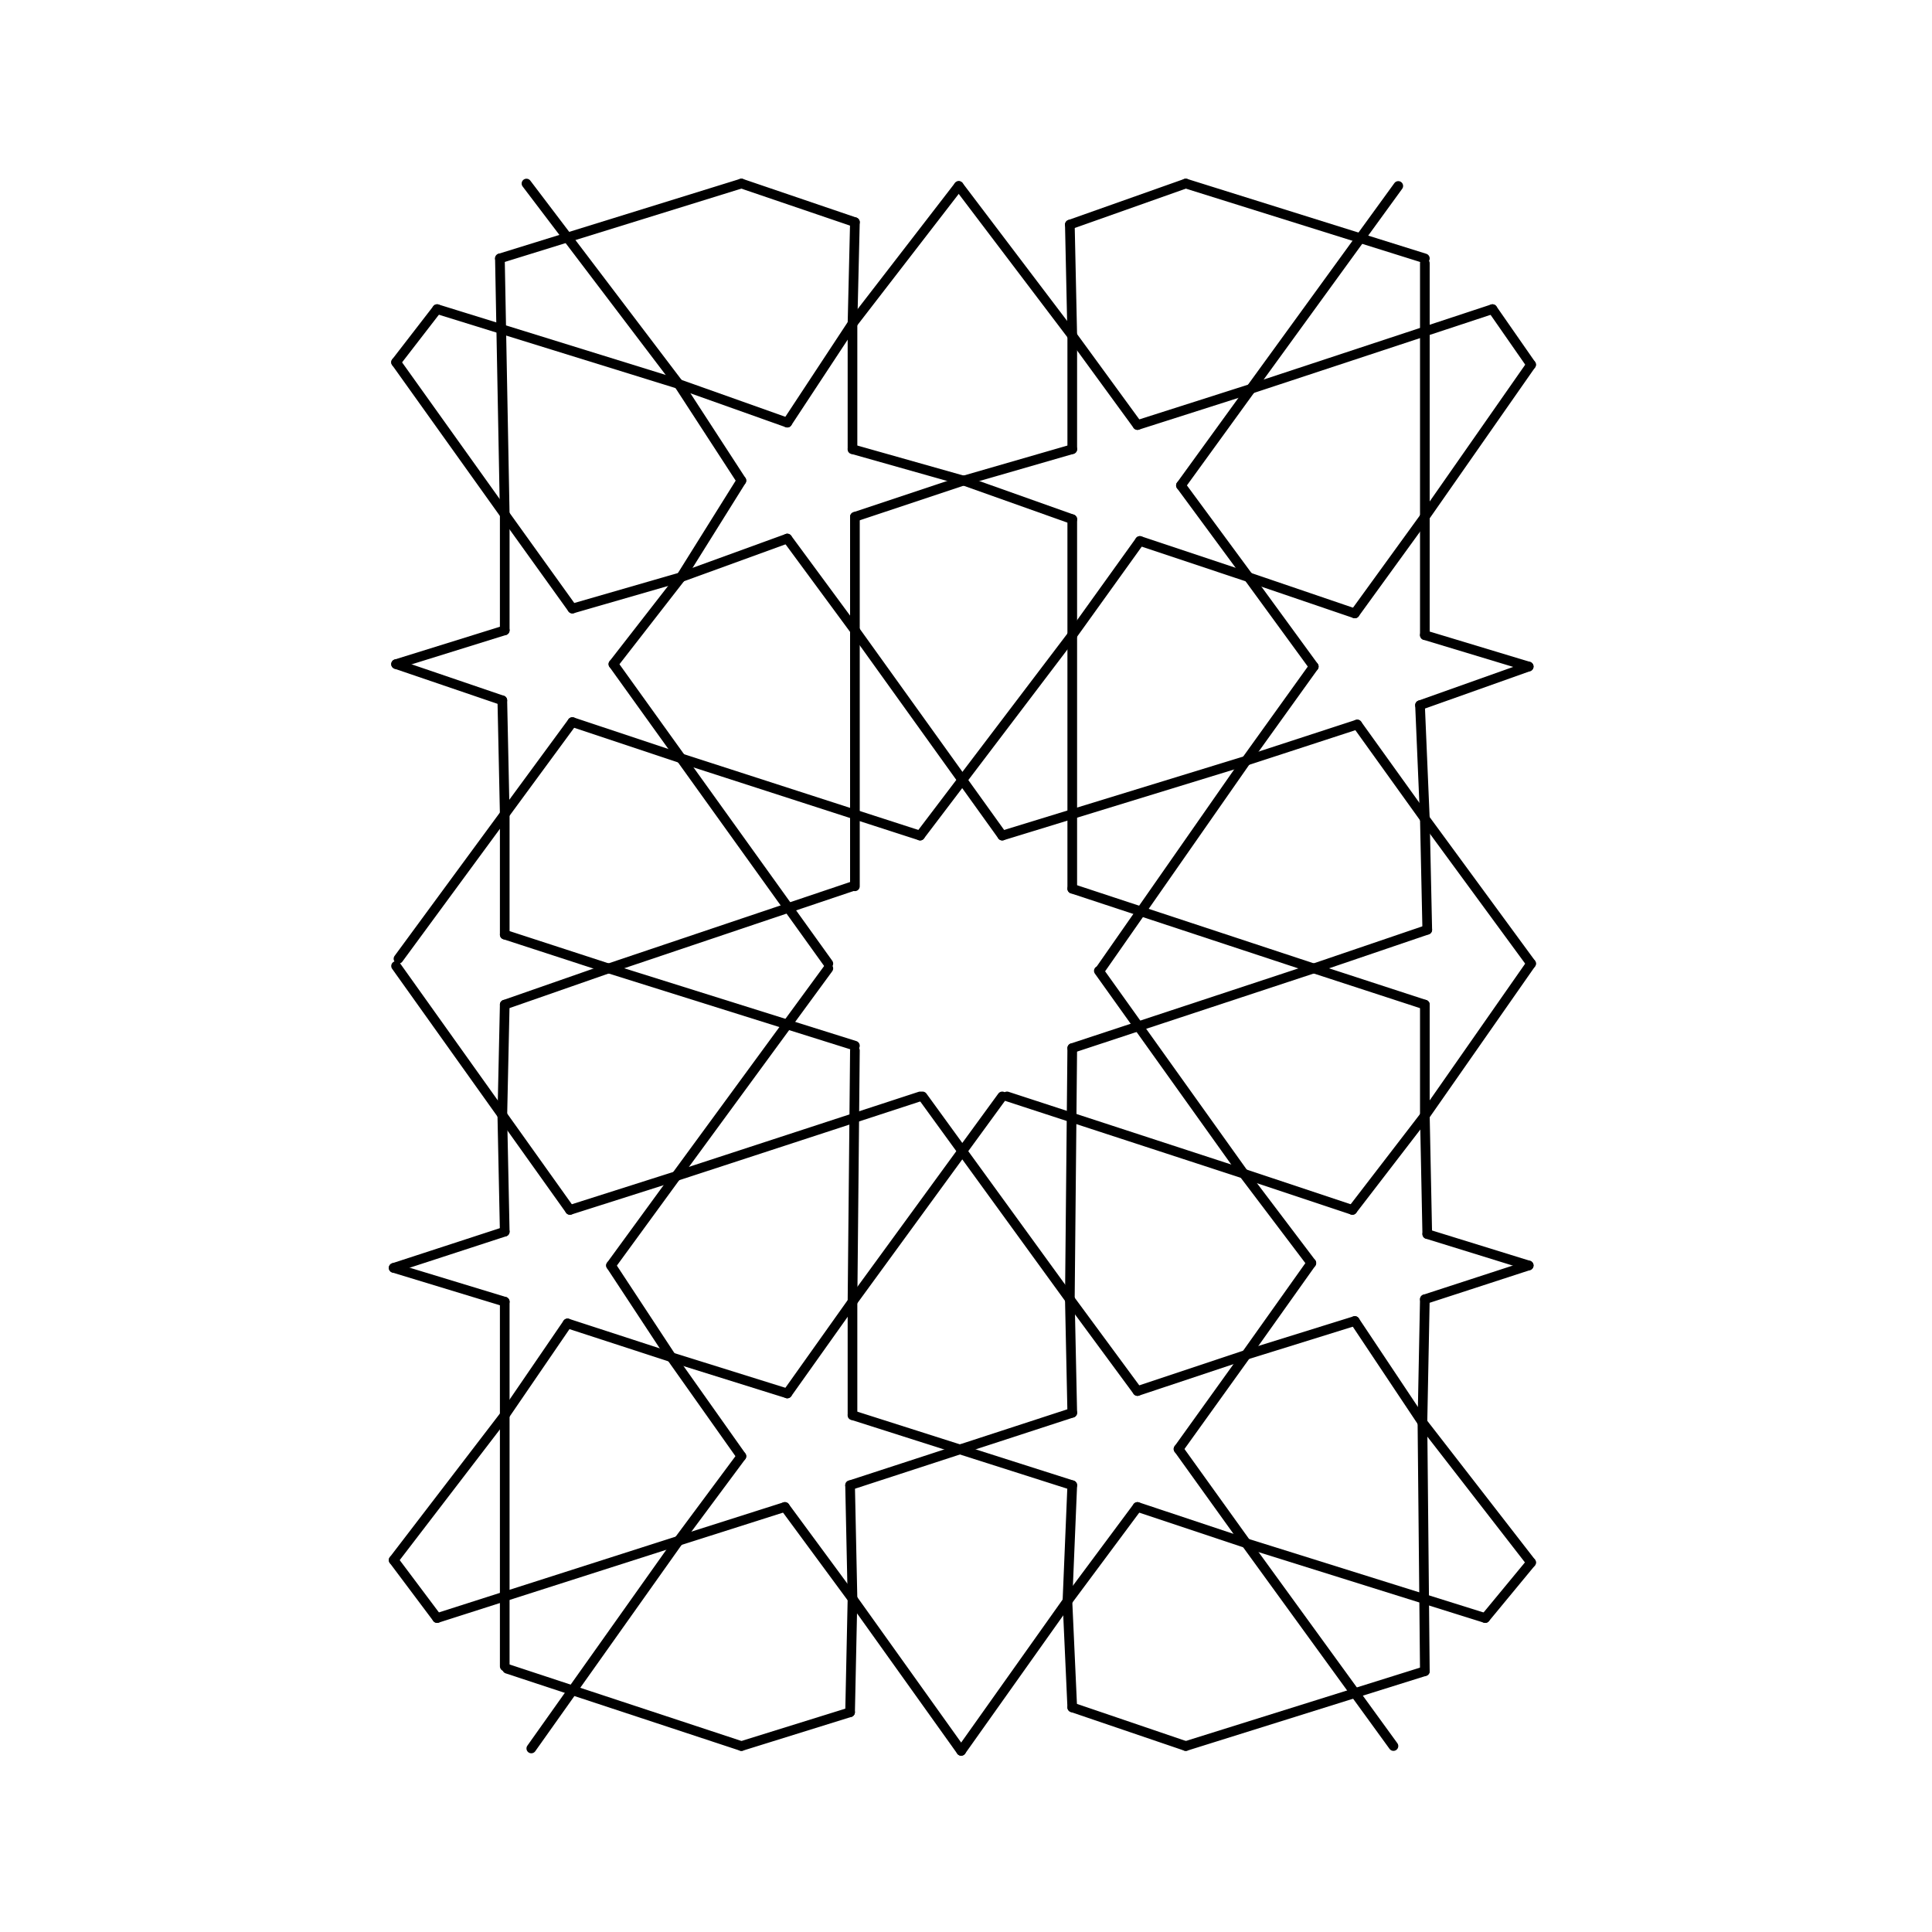
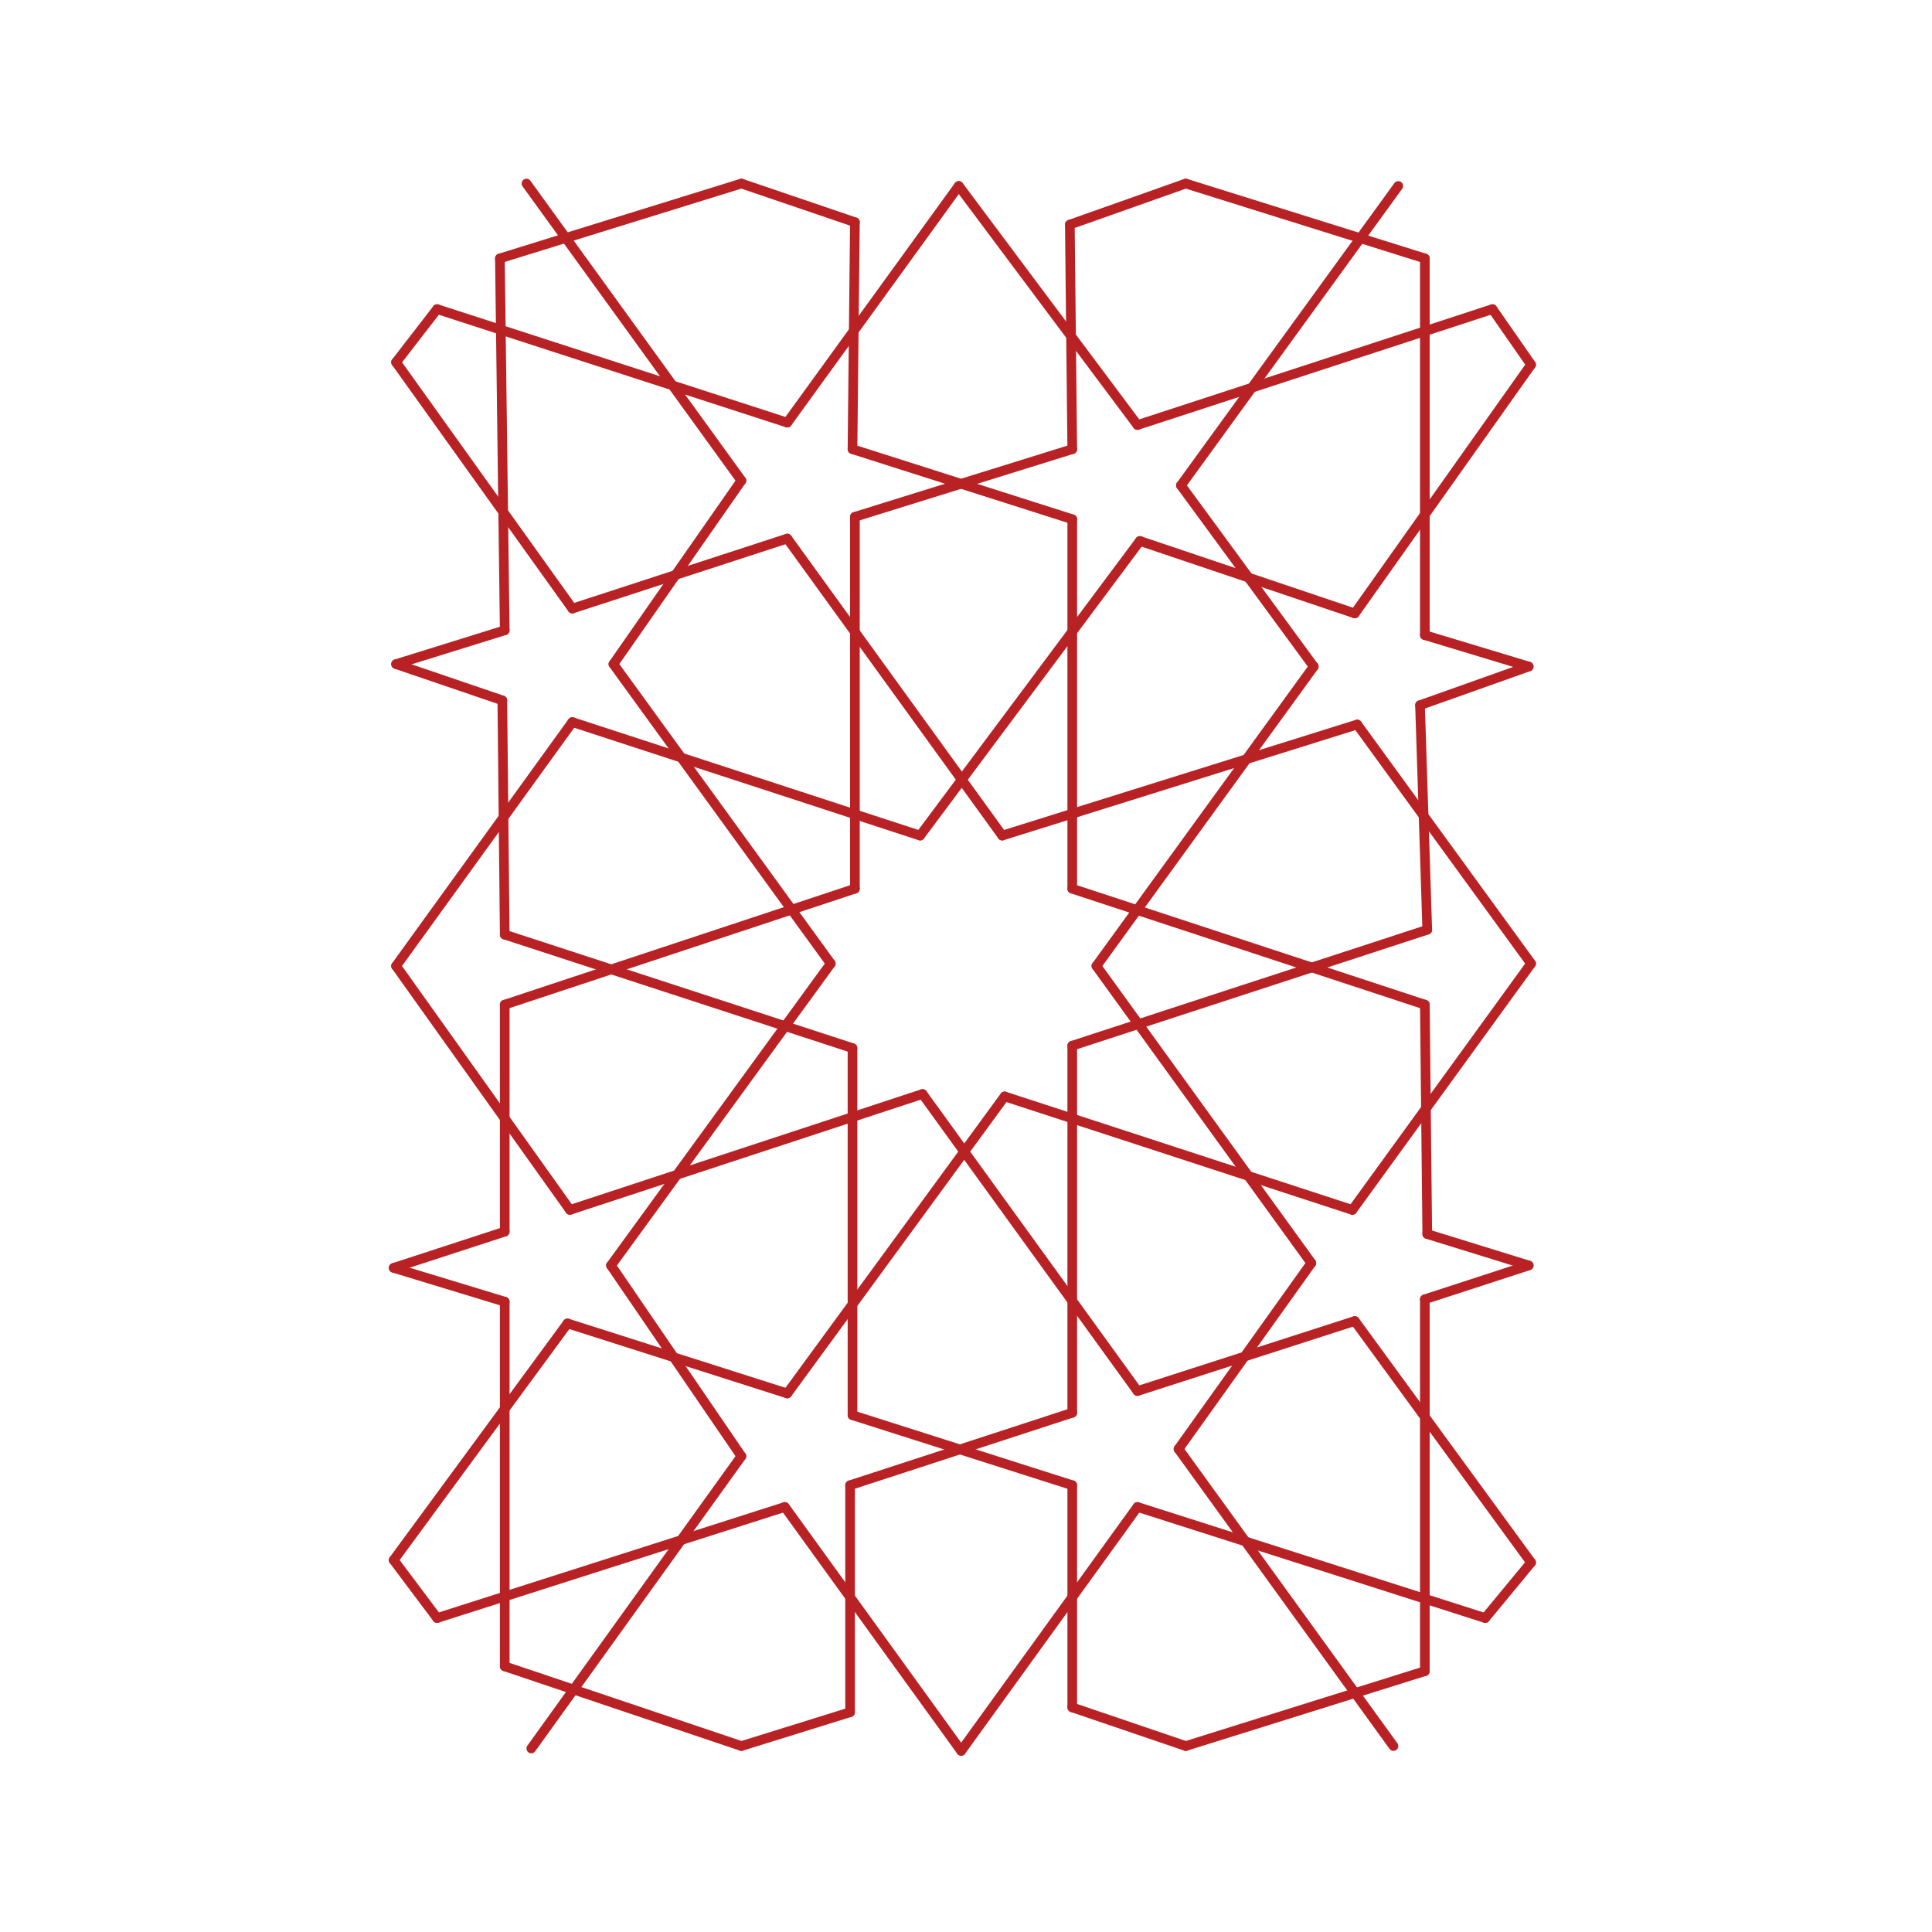
<svg xmlns="http://www.w3.org/2000/svg" version="1.1" id="pen" x="0px" y="0px" width="800px" height="800px" viewBox="0 0 800 800" style="enable-background:new 0 0 800 800;" xml:space="preserve">
-   <line style="fill:none;stroke:#000000;stroke-width:4;stroke-linecap:round;stroke-linejoin:bevel;stroke-miterlimit:10;" x1="354" y1="214" x2="399" y2="199" />
-   <line style="fill:none;stroke:#000000;stroke-width:4;stroke-linecap:round;stroke-linejoin:bevel;stroke-miterlimit:10;" x1="444" y1="215" x2="399" y2="199" />
-   <line style="fill:none;stroke:#000000;stroke-width:4;stroke-linecap:round;stroke-linejoin:bevel;stroke-miterlimit:10;" x1="444" y1="263" x2="444" y2="215" />
-   <line style="fill:none;stroke:#000000;stroke-width:4;stroke-linecap:round;stroke-linejoin:bevel;stroke-miterlimit:10;" x1="381" y1="346" x2="444" y2="263" />
-   <line style="fill:none;stroke:#000000;stroke-width:4;stroke-linecap:round;stroke-linejoin:bevel;stroke-miterlimit:10;" x1="354" y1="261" x2="415" y2="346" />
-   <line style="fill:none;stroke:#000000;stroke-width:4;stroke-linecap:round;stroke-linejoin:bevel;stroke-miterlimit:10;" x1="354" y1="214" x2="354" y2="261" />
-   <line style="fill:none;stroke:#000000;stroke-width:4;stroke-linecap:round;stroke-linejoin:bevel;stroke-miterlimit:10;" x1="472" y1="224" x2="444" y2="263" />
-   <line style="fill:none;stroke:#000000;stroke-width:4;stroke-linecap:round;stroke-linejoin:bevel;stroke-miterlimit:10;" x1="517" y1="239" x2="472" y2="224" />
-   <line style="fill:none;stroke:#000000;stroke-width:4;stroke-linecap:round;stroke-linejoin:bevel;stroke-miterlimit:10;" x1="544" y1="276" x2="517" y2="239" />
-   <line style="fill:none;stroke:#000000;stroke-width:4;stroke-linecap:round;stroke-linejoin:bevel;stroke-miterlimit:10;" x1="516" y1="315" x2="544" y2="276" />
-   <line style="fill:none;stroke:#000000;stroke-width:4;stroke-linecap:round;stroke-linejoin:bevel;stroke-miterlimit:10;" x1="415" y1="346" x2="516" y2="315" />
-   <line style="fill:none;stroke:#000000;stroke-width:4;stroke-linecap:round;stroke-linejoin:bevel;stroke-miterlimit:10;" x1="444" y1="263" x2="444" y2="368" />
-   <line style="fill:none;stroke:#000000;stroke-width:4;stroke-linecap:round;stroke-linejoin:bevel;stroke-miterlimit:10;" x1="562" y1="300" x2="516" y2="315" />
-   <line style="fill:none;stroke:#000000;stroke-width:4;stroke-linecap:round;stroke-linejoin:bevel;stroke-miterlimit:10;" x1="590" y1="339" x2="562" y2="300" />
-   <line style="fill:none;stroke:#000000;stroke-width:4;stroke-linecap:round;stroke-linejoin:bevel;stroke-miterlimit:10;" x1="591" y1="385" x2="590" y2="339" />
-   <line style="fill:none;stroke:#000000;stroke-width:4;stroke-linecap:round;stroke-linejoin:bevel;stroke-miterlimit:10;" x1="544" y1="401" x2="591" y2="385" />
-   <line style="fill:none;stroke:#000000;stroke-width:4;stroke-linecap:round;stroke-linejoin:bevel;stroke-miterlimit:10;" x1="444" y1="368" x2="544" y2="401" />
-   <line style="fill:none;stroke:#000000;stroke-width:4;stroke-linecap:round;stroke-linejoin:bevel;stroke-miterlimit:10;" x1="516" y1="315" x2="456" y2="401" />
-   <line style="fill:none;stroke:#000000;stroke-width:4;stroke-linecap:round;stroke-linejoin:bevel;stroke-miterlimit:10;" x1="444" y1="434" x2="544" y2="401" />
-   <line style="fill:none;stroke:#000000;stroke-width:4;stroke-linecap:round;stroke-linejoin:bevel;stroke-miterlimit:10;" x1="590" y1="416" x2="544" y2="401" />
-   <line style="fill:none;stroke:#000000;stroke-width:4;stroke-linecap:round;stroke-linejoin:bevel;stroke-miterlimit:10;" x1="590" y1="462" x2="590" y2="416" />
-   <line style="fill:none;stroke:#000000;stroke-width:4;stroke-linecap:round;stroke-linejoin:bevel;stroke-miterlimit:10;" x1="560" y1="501" x2="590" y2="462" />
-   <line style="fill:none;stroke:#000000;stroke-width:4;stroke-linecap:round;stroke-linejoin:bevel;stroke-miterlimit:10;" x1="515" y1="486" x2="560" y2="501" />
-   <line style="fill:none;stroke:#000000;stroke-width:4;stroke-linecap:round;stroke-linejoin:bevel;stroke-miterlimit:10;" x1="455" y1="402" x2="515" y2="486" />
-   <line style="fill:none;stroke:#000000;stroke-width:4;stroke-linecap:round;stroke-linejoin:bevel;stroke-miterlimit:10;" x1="417" y1="454" x2="515" y2="486" />
-   <line style="fill:none;stroke:#000000;stroke-width:4;stroke-linecap:round;stroke-linejoin:bevel;stroke-miterlimit:10;" x1="443" y1="538" x2="444" y2="434" />
-   <line style="fill:none;stroke:#000000;stroke-width:4;stroke-linecap:round;stroke-linejoin:bevel;stroke-miterlimit:10;" x1="471" y1="576" x2="443" y2="538" />
-   <line style="fill:none;stroke:#000000;stroke-width:4;stroke-linecap:round;stroke-linejoin:bevel;stroke-miterlimit:10;" x1="516" y1="561" x2="471" y2="576" />
-   <line style="fill:none;stroke:#000000;stroke-width:4;stroke-linecap:round;stroke-linejoin:bevel;stroke-miterlimit:10;" x1="543" y1="523" x2="516" y2="561" />
-   <line style="fill:none;stroke:#000000;stroke-width:4;stroke-linecap:round;stroke-linejoin:bevel;stroke-miterlimit:10;" x1="515" y1="486" x2="543" y2="523" />
-   <line style="fill:none;stroke:#000000;stroke-width:4;stroke-linecap:round;stroke-linejoin:bevel;stroke-miterlimit:10;" x1="443" y1="538" x2="444" y2="585" />
-   <line style="fill:none;stroke:#000000;stroke-width:4;stroke-linecap:round;stroke-linejoin:bevel;stroke-miterlimit:10;" x1="398" y1="600" x2="444" y2="585" />
-   <line style="fill:none;stroke:#000000;stroke-width:4;stroke-linecap:round;stroke-linejoin:bevel;stroke-miterlimit:10;" x1="353" y1="586" x2="444" y2="615" />
-   <line style="fill:none;stroke:#000000;stroke-width:4;stroke-linecap:round;stroke-linejoin:bevel;stroke-miterlimit:10;" x1="353" y1="539" x2="353" y2="586" />
-   <line style="fill:none;stroke:#000000;stroke-width:4;stroke-linecap:round;stroke-linejoin:bevel;stroke-miterlimit:10;" x1="415" y1="454" x2="353" y2="539" />
-   <line style="fill:none;stroke:#000000;stroke-width:4;stroke-linecap:round;stroke-linejoin:bevel;stroke-miterlimit:10;" x1="443" y1="538" x2="382" y2="454" />
-   <line style="fill:none;stroke:#000000;stroke-width:4;stroke-linecap:round;stroke-linejoin:bevel;stroke-miterlimit:10;" x1="354" y1="435" x2="353" y2="539" />
-   <line style="fill:none;stroke:#000000;stroke-width:4;stroke-linecap:round;stroke-linejoin:bevel;stroke-miterlimit:10;" x1="326" y1="577" x2="353" y2="539" />
-   <line style="fill:none;stroke:#000000;stroke-width:4;stroke-linecap:round;stroke-linejoin:bevel;stroke-miterlimit:10;" x1="278" y1="562" x2="326" y2="577" />
-   <line style="fill:none;stroke:#000000;stroke-width:4;stroke-linecap:round;stroke-linejoin:bevel;stroke-miterlimit:10;" x1="253" y1="524" x2="278" y2="562" />
-   <line style="fill:none;stroke:#000000;stroke-width:4;stroke-linecap:round;stroke-linejoin:bevel;stroke-miterlimit:10;" x1="280" y1="487" x2="253" y2="524" />
-   <line style="fill:none;stroke:#000000;stroke-width:4;stroke-linecap:round;stroke-linejoin:bevel;stroke-miterlimit:10;" x1="381" y1="454" x2="280" y2="487" />
-   <line style="fill:none;stroke:#000000;stroke-width:4;stroke-linecap:round;stroke-linejoin:bevel;stroke-miterlimit:10;" x1="252" y1="401" x2="354" y2="433" />
-   <line style="fill:none;stroke:#000000;stroke-width:4;stroke-linecap:round;stroke-linejoin:bevel;stroke-miterlimit:10;" x1="280" y1="487" x2="343" y2="401" />
-   <line style="fill:none;stroke:#000000;stroke-width:4;stroke-linecap:round;stroke-linejoin:bevel;stroke-miterlimit:10;" x1="236" y1="501" x2="280" y2="487" />
-   <line style="fill:none;stroke:#000000;stroke-width:4;stroke-linecap:round;stroke-linejoin:bevel;stroke-miterlimit:10;" x1="164" y1="400" x2="236" y2="501" />
-   <line style="fill:none;stroke:#000000;stroke-width:4;stroke-linecap:round;stroke-linejoin:bevel;stroke-miterlimit:10;" x1="209" y1="416" x2="208" y2="462" />
-   <line style="fill:none;stroke:#000000;stroke-width:4;stroke-linecap:round;stroke-linejoin:bevel;stroke-miterlimit:10;" x1="252" y1="401" x2="209" y2="416" />
-   <line style="fill:none;stroke:#000000;stroke-width:4;stroke-linecap:round;stroke-linejoin:bevel;stroke-miterlimit:10;" x1="209" y1="387" x2="252" y2="401" />
-   <line style="fill:none;stroke:#000000;stroke-width:4;stroke-linecap:round;stroke-linejoin:bevel;stroke-miterlimit:10;" x1="209" y1="337" x2="209" y2="387" />
-   <line style="fill:none;stroke:#000000;stroke-width:4;stroke-linecap:round;stroke-linejoin:bevel;stroke-miterlimit:10;" x1="237" y1="299" x2="165" y2="397" />
-   <line style="fill:none;stroke:#000000;stroke-width:4;stroke-linecap:round;stroke-linejoin:bevel;stroke-miterlimit:10;" x1="282" y1="314" x2="237" y2="299" />
-   <line style="fill:none;stroke:#000000;stroke-width:4;stroke-linecap:round;stroke-linejoin:bevel;stroke-miterlimit:10;" x1="343" y1="399" x2="282" y2="314" />
-   <line style="fill:none;stroke:#000000;stroke-width:4;stroke-linecap:round;stroke-linejoin:bevel;stroke-miterlimit:10;" x1="252" y1="401" x2="353" y2="367" />
-   <line style="fill:none;stroke:#000000;stroke-width:4;stroke-linecap:round;stroke-linejoin:bevel;stroke-miterlimit:10;" x1="381" y1="346" x2="282" y2="314" />
-   <line style="fill:none;stroke:#000000;stroke-width:4;stroke-linecap:round;stroke-linejoin:bevel;stroke-miterlimit:10;" x1="254" y1="275" x2="282" y2="314" />
-   <line style="fill:none;stroke:#000000;stroke-width:4;stroke-linecap:round;stroke-linejoin:bevel;stroke-miterlimit:10;" x1="282" y1="239" x2="254" y2="275" />
-   <line style="fill:none;stroke:#000000;stroke-width:4;stroke-linecap:round;stroke-linejoin:bevel;stroke-miterlimit:10;" x1="326" y1="223" x2="282" y2="239" />
-   <line style="fill:none;stroke:#000000;stroke-width:4;stroke-linecap:round;stroke-linejoin:bevel;stroke-miterlimit:10;" x1="354" y1="261" x2="326" y2="223" />
-   <line style="fill:none;stroke:#000000;stroke-width:4;stroke-linecap:round;stroke-linejoin:bevel;stroke-miterlimit:10;" x1="354" y1="367" x2="354" y2="261" />
-   <line style="fill:none;stroke:#000000;stroke-width:4;stroke-linecap:round;stroke-linejoin:bevel;stroke-miterlimit:10;" x1="353" y1="186" x2="353" y2="134" />
-   <line style="fill:none;stroke:#000000;stroke-width:4;stroke-linecap:round;stroke-linejoin:bevel;stroke-miterlimit:10;" x1="397" y1="77" x2="353" y2="134" />
-   <line style="fill:none;stroke:#000000;stroke-width:4;stroke-linecap:round;stroke-linejoin:bevel;stroke-miterlimit:10;" x1="444" y1="139" x2="397" y2="77" />
-   <line style="fill:none;stroke:#000000;stroke-width:4;stroke-linecap:round;stroke-linejoin:bevel;stroke-miterlimit:10;" x1="444" y1="186" x2="444" y2="139" />
-   <line style="fill:none;stroke:#000000;stroke-width:4;stroke-linecap:round;stroke-linejoin:bevel;stroke-miterlimit:10;" x1="399" y1="199" x2="444" y2="186" />
-   <line style="fill:none;stroke:#000000;stroke-width:4;stroke-linecap:round;stroke-linejoin:bevel;stroke-miterlimit:10;" x1="353" y1="186" x2="399" y2="199" />
-   <line style="fill:none;stroke:#000000;stroke-width:4;stroke-linecap:round;stroke-linejoin:bevel;stroke-miterlimit:10;" x1="444" y1="139" x2="443" y2="93" />
-   <line style="fill:none;stroke:#000000;stroke-width:4;stroke-linecap:round;stroke-linejoin:bevel;stroke-miterlimit:10;" x1="491" y1="76" x2="443" y2="93" />
-   <line style="fill:none;stroke:#000000;stroke-width:4;stroke-linecap:round;stroke-linejoin:bevel;stroke-miterlimit:10;" x1="590" y1="107" x2="491" y2="76" />
-   <line style="fill:none;stroke:#000000;stroke-width:4;stroke-linecap:round;stroke-linejoin:bevel;stroke-miterlimit:10;" x1="518" y1="161" x2="579" y2="77" />
-   <line style="fill:none;stroke:#000000;stroke-width:4;stroke-linecap:round;stroke-linejoin:bevel;stroke-miterlimit:10;" x1="471" y1="176" x2="518" y2="161" />
-   <line style="fill:none;stroke:#000000;stroke-width:4;stroke-linecap:round;stroke-linejoin:bevel;stroke-miterlimit:10;" x1="444" y1="139" x2="471" y2="176" />
-   <line style="fill:none;stroke:#000000;stroke-width:4;stroke-linecap:round;stroke-linejoin:bevel;stroke-miterlimit:10;" x1="489" y1="201" x2="518" y2="161" />
-   <line style="fill:none;stroke:#000000;stroke-width:4;stroke-linecap:round;stroke-linejoin:bevel;stroke-miterlimit:10;" x1="618" y1="128" x2="518" y2="161" />
-   <line style="fill:none;stroke:#000000;stroke-width:4;stroke-linecap:round;stroke-linejoin:bevel;stroke-miterlimit:10;" x1="590" y1="214" x2="590" y2="109" />
-   <line style="fill:none;stroke:#000000;stroke-width:4;stroke-linecap:round;stroke-linejoin:bevel;stroke-miterlimit:10;" x1="561" y1="254" x2="590" y2="214" />
-   <line style="fill:none;stroke:#000000;stroke-width:4;stroke-linecap:round;stroke-linejoin:bevel;stroke-miterlimit:10;" x1="517" y1="239" x2="561" y2="254" />
-   <line style="fill:none;stroke:#000000;stroke-width:4;stroke-linecap:round;stroke-linejoin:bevel;stroke-miterlimit:10;" x1="489" y1="201" x2="517" y2="239" />
-   <line style="fill:none;stroke:#000000;stroke-width:4;stroke-linecap:round;stroke-linejoin:bevel;stroke-miterlimit:10;" x1="590" y1="263" x2="590" y2="214" />
-   <line style="fill:none;stroke:#000000;stroke-width:4;stroke-linecap:round;stroke-linejoin:bevel;stroke-miterlimit:10;" x1="634" y1="151" x2="590" y2="214" />
-   <line style="fill:none;stroke:#000000;stroke-width:4;stroke-linecap:round;stroke-linejoin:bevel;stroke-miterlimit:10;" x1="633" y1="276" x2="590" y2="263" />
-   <line style="fill:none;stroke:#000000;stroke-width:4;stroke-linecap:round;stroke-linejoin:bevel;stroke-miterlimit:10;" x1="588" y1="292" x2="633" y2="276" />
-   <line style="fill:none;stroke:#000000;stroke-width:4;stroke-linecap:round;stroke-linejoin:bevel;stroke-miterlimit:10;" x1="590" y1="339" x2="588" y2="292" />
-   <line style="fill:none;stroke:#000000;stroke-width:4;stroke-linecap:round;stroke-linejoin:bevel;stroke-miterlimit:10;" x1="634" y1="399" x2="590" y2="339" />
-   <line style="fill:none;stroke:#000000;stroke-width:4;stroke-linecap:round;stroke-linejoin:bevel;stroke-miterlimit:10;" x1="590" y1="462" x2="634" y2="399" />
-   <line style="fill:none;stroke:#000000;stroke-width:4;stroke-linecap:round;stroke-linejoin:bevel;stroke-miterlimit:10;" x1="591" y1="511" x2="590" y2="462" />
-   <line style="fill:none;stroke:#000000;stroke-width:4;stroke-linecap:round;stroke-linejoin:bevel;stroke-miterlimit:10;" x1="633" y1="524" x2="591" y2="511" />
-   <line style="fill:none;stroke:#000000;stroke-width:4;stroke-linecap:round;stroke-linejoin:bevel;stroke-miterlimit:10;" x1="590" y1="538" x2="633" y2="524" />
-   <line style="fill:none;stroke:#000000;stroke-width:4;stroke-linecap:round;stroke-linejoin:bevel;stroke-miterlimit:10;" x1="589" y1="589" x2="590" y2="538" />
-   <line style="fill:none;stroke:#000000;stroke-width:4;stroke-linecap:round;stroke-linejoin:bevel;stroke-miterlimit:10;" x1="634" y1="647" x2="589" y2="589" />
-   <line style="fill:none;stroke:#000000;stroke-width:4;stroke-linecap:round;stroke-linejoin:bevel;stroke-miterlimit:10;" x1="516" y1="561" x2="561" y2="547" />
-   <line style="fill:none;stroke:#000000;stroke-width:4;stroke-linecap:round;stroke-linejoin:bevel;stroke-miterlimit:10;" x1="589" y1="589" x2="561" y2="547" />
-   <line style="fill:none;stroke:#000000;stroke-width:4;stroke-linecap:round;stroke-linejoin:bevel;stroke-miterlimit:10;" x1="590" y1="692" x2="589" y2="589" />
-   <line style="fill:none;stroke:#000000;stroke-width:4;stroke-linecap:round;stroke-linejoin:bevel;stroke-miterlimit:10;" x1="516" y1="639" x2="615" y2="670" />
-   <line style="fill:none;stroke:#000000;stroke-width:4;stroke-linecap:round;stroke-linejoin:bevel;stroke-miterlimit:10;" x1="488" y1="600" x2="516" y2="639" />
-   <line style="fill:none;stroke:#000000;stroke-width:4;stroke-linecap:round;stroke-linejoin:bevel;stroke-miterlimit:10;" x1="516" y1="561" x2="488" y2="600" />
-   <line style="fill:none;stroke:#000000;stroke-width:4;stroke-linecap:round;stroke-linejoin:bevel;stroke-miterlimit:10;" x1="471" y1="624" x2="516" y2="639" />
-   <line style="fill:none;stroke:#000000;stroke-width:4;stroke-linecap:round;stroke-linejoin:bevel;stroke-miterlimit:10;" x1="442" y1="663" x2="471" y2="624" />
-   <line style="fill:none;stroke:#000000;stroke-width:4;stroke-linecap:round;stroke-linejoin:bevel;stroke-miterlimit:10;" x1="444" y1="707" x2="442" y2="663" />
-   <line style="fill:none;stroke:#000000;stroke-width:4;stroke-linecap:round;stroke-linejoin:bevel;stroke-miterlimit:10;" x1="491" y1="723" x2="444" y2="707" />
-   <line style="fill:none;stroke:#000000;stroke-width:4;stroke-linecap:round;stroke-linejoin:bevel;stroke-miterlimit:10;" x1="590" y1="692" x2="491" y2="723" />
-   <line style="fill:none;stroke:#000000;stroke-width:4;stroke-linecap:round;stroke-linejoin:bevel;stroke-miterlimit:10;" x1="516" y1="639" x2="577" y2="723" />
-   <line style="fill:none;stroke:#000000;stroke-width:4;stroke-linecap:round;stroke-linejoin:bevel;stroke-miterlimit:10;" x1="444" y1="615" x2="442" y2="663" />
-   <line style="fill:none;stroke:#000000;stroke-width:4;stroke-linecap:round;stroke-linejoin:bevel;stroke-miterlimit:10;" x1="398" y1="725" x2="442" y2="663" />
-   <line style="fill:none;stroke:#000000;stroke-width:4;stroke-linecap:round;stroke-linejoin:bevel;stroke-miterlimit:10;" x1="353" y1="662" x2="398" y2="725" />
-   <line style="fill:none;stroke:#000000;stroke-width:4;stroke-linecap:round;stroke-linejoin:bevel;stroke-miterlimit:10;" x1="352" y1="615" x2="353" y2="662" />
-   <line style="fill:none;stroke:#000000;stroke-width:4;stroke-linecap:round;stroke-linejoin:bevel;stroke-miterlimit:10;" x1="398" y1="600" x2="352" y2="615" />
-   <line style="fill:none;stroke:#000000;stroke-width:4;stroke-linecap:round;stroke-linejoin:bevel;stroke-miterlimit:10;" x1="281" y1="638" x2="325" y2="624" />
-   <line style="fill:none;stroke:#000000;stroke-width:4;stroke-linecap:round;stroke-linejoin:bevel;stroke-miterlimit:10;" x1="353" y1="662" x2="325" y2="624" />
-   <line style="fill:none;stroke:#000000;stroke-width:4;stroke-linecap:round;stroke-linejoin:bevel;stroke-miterlimit:10;" x1="352" y1="709" x2="353" y2="662" />
-   <line style="fill:none;stroke:#000000;stroke-width:4;stroke-linecap:round;stroke-linejoin:bevel;stroke-miterlimit:10;" x1="307" y1="723" x2="352" y2="709" />
-   <line style="fill:none;stroke:#000000;stroke-width:4;stroke-linecap:round;stroke-linejoin:bevel;stroke-miterlimit:10;" x1="210" y1="691" x2="307" y2="723" />
-   <line style="fill:none;stroke:#000000;stroke-width:4;stroke-linecap:round;stroke-linejoin:bevel;stroke-miterlimit:10;" x1="281" y1="638" x2="220" y2="724" />
-   <line style="fill:none;stroke:#000000;stroke-width:4;stroke-linecap:round;stroke-linejoin:bevel;stroke-miterlimit:10;" x1="307" y1="603" x2="281" y2="638" />
-   <line style="fill:none;stroke:#000000;stroke-width:4;stroke-linecap:round;stroke-linejoin:bevel;stroke-miterlimit:10;" x1="278" y1="562" x2="307" y2="603" />
-   <line style="fill:none;stroke:#000000;stroke-width:4;stroke-linecap:round;stroke-linejoin:bevel;stroke-miterlimit:10;" x1="235" y1="548" x2="278" y2="562" />
-   <line style="fill:none;stroke:#000000;stroke-width:4;stroke-linecap:round;stroke-linejoin:bevel;stroke-miterlimit:10;" x1="209" y1="586" x2="235" y2="548" />
-   <line style="fill:none;stroke:#000000;stroke-width:4;stroke-linecap:round;stroke-linejoin:bevel;stroke-miterlimit:10;" x1="209" y1="690" x2="209" y2="586" />
-   <line style="fill:none;stroke:#000000;stroke-width:4;stroke-linecap:round;stroke-linejoin:bevel;stroke-miterlimit:10;" x1="281" y1="638" x2="181" y2="670" />
-   <line style="fill:none;stroke:#000000;stroke-width:4;stroke-linecap:round;stroke-linejoin:bevel;stroke-miterlimit:10;" x1="163" y1="646" x2="209" y2="586" />
-   <line style="fill:none;stroke:#000000;stroke-width:4;stroke-linecap:round;stroke-linejoin:bevel;stroke-miterlimit:10;" x1="209" y1="539" x2="209" y2="586" />
-   <line style="fill:none;stroke:#000000;stroke-width:4;stroke-linecap:round;stroke-linejoin:bevel;stroke-miterlimit:10;" x1="163" y1="525" x2="209" y2="539" />
-   <line style="fill:none;stroke:#000000;stroke-width:4;stroke-linecap:round;stroke-linejoin:bevel;stroke-miterlimit:10;" x1="209" y1="510" x2="163" y2="525" />
-   <line style="fill:none;stroke:#000000;stroke-width:4;stroke-linecap:round;stroke-linejoin:bevel;stroke-miterlimit:10;" x1="208" y1="462" x2="209" y2="510" />
-   <line style="fill:none;stroke:#000000;stroke-width:4;stroke-linecap:round;stroke-linejoin:bevel;stroke-miterlimit:10;" x1="208" y1="290" x2="209" y2="337" />
-   <line style="fill:none;stroke:#000000;stroke-width:4;stroke-linecap:round;stroke-linejoin:bevel;stroke-miterlimit:10;" x1="164" y1="275" x2="208" y2="290" />
-   <line style="fill:none;stroke:#000000;stroke-width:4;stroke-linecap:round;stroke-linejoin:bevel;stroke-miterlimit:10;" x1="209" y1="261" x2="164" y2="275" />
-   <line style="fill:none;stroke:#000000;stroke-width:4;stroke-linecap:round;stroke-linejoin:bevel;stroke-miterlimit:10;" x1="209" y1="213" x2="209" y2="261" />
-   <line style="fill:none;stroke:#000000;stroke-width:4;stroke-linecap:round;stroke-linejoin:bevel;stroke-miterlimit:10;" x1="164" y1="150" x2="209" y2="213" />
-   <line style="fill:none;stroke:#000000;stroke-width:4;stroke-linecap:round;stroke-linejoin:bevel;stroke-miterlimit:10;" x1="207" y1="107" x2="209" y2="213" />
-   <line style="fill:none;stroke:#000000;stroke-width:4;stroke-linecap:round;stroke-linejoin:bevel;stroke-miterlimit:10;" x1="281" y1="159" x2="181" y2="128" />
-   <line style="fill:none;stroke:#000000;stroke-width:4;stroke-linecap:round;stroke-linejoin:bevel;stroke-miterlimit:10;" x1="307" y1="199" x2="281" y2="159" />
-   <line style="fill:none;stroke:#000000;stroke-width:4;stroke-linecap:round;stroke-linejoin:bevel;stroke-miterlimit:10;" x1="282" y1="239" x2="307" y2="199" />
-   <line style="fill:none;stroke:#000000;stroke-width:4;stroke-linecap:round;stroke-linejoin:bevel;stroke-miterlimit:10;" x1="237" y1="252" x2="282" y2="239" />
-   <line style="fill:none;stroke:#000000;stroke-width:4;stroke-linecap:round;stroke-linejoin:bevel;stroke-miterlimit:10;" x1="209" y1="213" x2="237" y2="252" />
-   <line style="fill:none;stroke:#000000;stroke-width:4;stroke-linecap:round;stroke-linejoin:bevel;stroke-miterlimit:10;" x1="326" y1="175" x2="281" y2="159" />
-   <line style="fill:none;stroke:#000000;stroke-width:4;stroke-linecap:round;stroke-linejoin:bevel;stroke-miterlimit:10;" x1="353" y1="134" x2="326" y2="175" />
-   <line style="fill:none;stroke:#000000;stroke-width:4;stroke-linecap:round;stroke-linejoin:bevel;stroke-miterlimit:10;" x1="218" y1="76" x2="281" y2="159" />
-   <line style="fill:none;stroke:#000000;stroke-width:4;stroke-linecap:round;stroke-linejoin:bevel;stroke-miterlimit:10;" x1="307" y1="76" x2="207" y2="107" />
-   <line style="fill:none;stroke:#000000;stroke-width:4;stroke-linecap:round;stroke-linejoin:bevel;stroke-miterlimit:10;" x1="354" y1="92" x2="307" y2="76" />
-   <line style="fill:none;stroke:#000000;stroke-width:4;stroke-linecap:round;stroke-linejoin:bevel;stroke-miterlimit:10;" x1="353" y1="134" x2="354" y2="92" />
-   <line style="fill:none;stroke:#000000;stroke-width:4;stroke-linecap:round;stroke-linejoin:bevel;stroke-miterlimit:10;" x1="164" y1="150" x2="181" y2="128" />
-   <line style="fill:none;stroke:#000000;stroke-width:4;stroke-linecap:round;stroke-linejoin:bevel;stroke-miterlimit:10;" x1="163" y1="646" x2="181" y2="670" />
-   <line style="fill:none;stroke:#000000;stroke-width:4;stroke-linecap:round;stroke-linejoin:bevel;stroke-miterlimit:10;" x1="634" y1="647" x2="615" y2="670" />
-   <line style="fill:none;stroke:#000000;stroke-width:4;stroke-linecap:round;stroke-linejoin:bevel;stroke-miterlimit:10;" x1="634" y1="151" x2="618" y2="128" />
+   <line style="fill:none;stroke:#B82225;stroke-width:4;stroke-linecap:round;stroke-linejoin:bevel;stroke-miterlimit:10;" x1="381" y1="346" x2="472" y2="224" />
+   <line style="fill:none;stroke:#B82225;stroke-width:4;stroke-linecap:round;stroke-linejoin:bevel;stroke-miterlimit:10;" x1="415" y1="346" x2="562" y2="300" />
+   <line style="fill:none;stroke:#B82225;stroke-width:4;stroke-linecap:round;stroke-linejoin:bevel;stroke-miterlimit:10;" x1="444" y1="368" x2="590" y2="416" />
+   <line style="fill:none;stroke:#B82225;stroke-width:4;stroke-linecap:round;stroke-linejoin:bevel;stroke-miterlimit:10;" x1="454" y1="400" x2="543" y2="523" />
+   <line style="fill:none;stroke:#B82225;stroke-width:4;stroke-linecap:round;stroke-linejoin:bevel;stroke-miterlimit:10;" x1="444" y1="433" x2="444" y2="585" />
+   <line style="fill:none;stroke:#B82225;stroke-width:4;stroke-linecap:round;stroke-linejoin:bevel;stroke-miterlimit:10;" x1="416" y1="454" x2="326" y2="577" />
+   <line style="fill:none;stroke:#B82225;stroke-width:4;stroke-linecap:round;stroke-linejoin:bevel;stroke-miterlimit:10;" x1="382" y1="453" x2="236" y2="501" />
+   <line style="fill:none;stroke:#B82225;stroke-width:4;stroke-linecap:round;stroke-linejoin:bevel;stroke-miterlimit:10;" x1="353" y1="434" x2="209" y2="387" />
+   <line style="fill:none;stroke:#B82225;stroke-width:4;stroke-linecap:round;stroke-linejoin:bevel;stroke-miterlimit:10;" x1="344" y1="399" x2="254" y2="275" />
+   <line style="fill:none;stroke:#B82225;stroke-width:4;stroke-linecap:round;stroke-linejoin:bevel;stroke-miterlimit:10;" x1="354" y1="368" x2="354" y2="214" />
+   <line style="fill:none;stroke:#B82225;stroke-width:4;stroke-linecap:round;stroke-linejoin:bevel;stroke-miterlimit:10;" x1="444" y1="368" x2="444" y2="215" />
+   <line style="fill:none;stroke:#B82225;stroke-width:4;stroke-linecap:round;stroke-linejoin:bevel;stroke-miterlimit:10;" x1="454" y1="400" x2="544" y2="276" />
+   <line style="fill:none;stroke:#B82225;stroke-width:4;stroke-linecap:round;stroke-linejoin:bevel;stroke-miterlimit:10;" x1="444" y1="433" x2="591" y2="385" />
+   <line style="fill:none;stroke:#B82225;stroke-width:4;stroke-linecap:round;stroke-linejoin:bevel;stroke-miterlimit:10;" x1="416" y1="454" x2="560" y2="501" />
+   <line style="fill:none;stroke:#B82225;stroke-width:4;stroke-linecap:round;stroke-linejoin:bevel;stroke-miterlimit:10;" x1="382" y1="453" x2="471" y2="576" />
+   <line style="fill:none;stroke:#B82225;stroke-width:4;stroke-linecap:round;stroke-linejoin:bevel;stroke-miterlimit:10;" x1="353" y1="434" x2="353" y2="586" />
+   <line style="fill:none;stroke:#B82225;stroke-width:4;stroke-linecap:round;stroke-linejoin:bevel;stroke-miterlimit:10;" x1="344" y1="399" x2="253" y2="524" />
+   <line style="fill:none;stroke:#B82225;stroke-width:4;stroke-linecap:round;stroke-linejoin:bevel;stroke-miterlimit:10;" x1="354" y1="368" x2="209" y2="416" />
+   <line style="fill:none;stroke:#B82225;stroke-width:4;stroke-linecap:round;stroke-linejoin:bevel;stroke-miterlimit:10;" x1="381" y1="346" x2="237" y2="299" />
+   <line style="fill:none;stroke:#B82225;stroke-width:4;stroke-linecap:round;stroke-linejoin:bevel;stroke-miterlimit:10;" x1="415" y1="346" x2="326" y2="223" />
+   <line style="fill:none;stroke:#B82225;stroke-width:4;stroke-linecap:round;stroke-linejoin:bevel;stroke-miterlimit:10;" x1="353" y1="186" x2="444" y2="215" />
+   <line style="fill:none;stroke:#B82225;stroke-width:4;stroke-linecap:round;stroke-linejoin:bevel;stroke-miterlimit:10;" x1="354" y1="214" x2="444" y2="186" />
+   <line style="fill:none;stroke:#B82225;stroke-width:4;stroke-linecap:round;stroke-linejoin:bevel;stroke-miterlimit:10;" x1="472" y1="224" x2="561" y2="254" />
+   <line style="fill:none;stroke:#B82225;stroke-width:4;stroke-linecap:round;stroke-linejoin:bevel;stroke-miterlimit:10;" x1="544" y1="276" x2="489" y2="201" />
+   <line style="fill:none;stroke:#B82225;stroke-width:4;stroke-linecap:round;stroke-linejoin:bevel;stroke-miterlimit:10;" x1="562" y1="300" x2="634" y2="399" />
+   <line style="fill:none;stroke:#B82225;stroke-width:4;stroke-linecap:round;stroke-linejoin:bevel;stroke-miterlimit:10;" x1="560" y1="501" x2="634" y2="399" />
+   <line style="fill:none;stroke:#B82225;stroke-width:4;stroke-linecap:round;stroke-linejoin:bevel;stroke-miterlimit:10;" x1="543" y1="523" x2="488" y2="600" />
+   <line style="fill:none;stroke:#B82225;stroke-width:4;stroke-linecap:round;stroke-linejoin:bevel;stroke-miterlimit:10;" x1="471" y1="576" x2="561" y2="547" />
+   <line style="fill:none;stroke:#B82225;stroke-width:4;stroke-linecap:round;stroke-linejoin:bevel;stroke-miterlimit:10;" x1="444" y1="585" x2="352" y2="615" />
+   <line style="fill:none;stroke:#B82225;stroke-width:4;stroke-linecap:round;stroke-linejoin:bevel;stroke-miterlimit:10;" x1="353" y1="586" x2="444" y2="615" />
+   <line style="fill:none;stroke:#B82225;stroke-width:4;stroke-linecap:round;stroke-linejoin:bevel;stroke-miterlimit:10;" x1="326" y1="577" x2="235" y2="548" />
+   <line style="fill:none;stroke:#B82225;stroke-width:4;stroke-linecap:round;stroke-linejoin:bevel;stroke-miterlimit:10;" x1="253" y1="524" x2="307" y2="603" />
+   <line style="fill:none;stroke:#B82225;stroke-width:4;stroke-linecap:round;stroke-linejoin:bevel;stroke-miterlimit:10;" x1="236" y1="501" x2="164" y2="400" />
+   <line style="fill:none;stroke:#B82225;stroke-width:4;stroke-linecap:round;stroke-linejoin:bevel;stroke-miterlimit:10;" x1="237" y1="299" x2="164" y2="400" />
+   <line style="fill:none;stroke:#B82225;stroke-width:4;stroke-linecap:round;stroke-linejoin:bevel;stroke-miterlimit:10;" x1="254" y1="275" x2="307" y2="199" />
+   <line style="fill:none;stroke:#B82225;stroke-width:4;stroke-linecap:round;stroke-linejoin:bevel;stroke-miterlimit:10;" x1="326" y1="223" x2="237" y2="252" />
+   <line style="fill:none;stroke:#B82225;stroke-width:4;stroke-linecap:round;stroke-linejoin:bevel;stroke-miterlimit:10;" x1="397" y1="77" x2="471" y2="176" />
+   <line style="fill:none;stroke:#B82225;stroke-width:4;stroke-linecap:round;stroke-linejoin:bevel;stroke-miterlimit:10;" x1="444" y1="186" x2="443" y2="93" />
+   <line style="fill:none;stroke:#B82225;stroke-width:4;stroke-linecap:round;stroke-linejoin:bevel;stroke-miterlimit:10;" x1="491" y1="76" x2="443" y2="93" />
+   <line style="fill:none;stroke:#B82225;stroke-width:4;stroke-linecap:round;stroke-linejoin:bevel;stroke-miterlimit:10;" x1="590" y1="107" x2="491" y2="76" />
+   <line style="fill:none;stroke:#B82225;stroke-width:4;stroke-linecap:round;stroke-linejoin:bevel;stroke-miterlimit:10;" x1="471" y1="176" x2="618" y2="128" />
+   <line style="fill:none;stroke:#B82225;stroke-width:4;stroke-linecap:round;stroke-linejoin:bevel;stroke-miterlimit:10;" x1="489" y1="201" x2="579" y2="77" />
+   <line style="fill:none;stroke:#B82225;stroke-width:4;stroke-linecap:round;stroke-linejoin:bevel;stroke-miterlimit:10;" x1="590" y1="107" x2="590" y2="263" />
+   <line style="fill:none;stroke:#B82225;stroke-width:4;stroke-linecap:round;stroke-linejoin:bevel;stroke-miterlimit:10;" x1="618" y1="128" x2="634" y2="151" />
+   <line style="fill:none;stroke:#B82225;stroke-width:4;stroke-linecap:round;stroke-linejoin:bevel;stroke-miterlimit:10;" x1="561" y1="254" x2="634" y2="151" />
+   <line style="fill:none;stroke:#B82225;stroke-width:4;stroke-linecap:round;stroke-linejoin:bevel;stroke-miterlimit:10;" x1="590" y1="263" x2="633" y2="276" />
+   <line style="fill:none;stroke:#B82225;stroke-width:4;stroke-linecap:round;stroke-linejoin:bevel;stroke-miterlimit:10;" x1="588" y1="292" x2="633" y2="276" />
+   <line style="fill:none;stroke:#B82225;stroke-width:4;stroke-linecap:round;stroke-linejoin:bevel;stroke-miterlimit:10;" x1="591" y1="385" x2="588" y2="292" />
+   <line style="fill:none;stroke:#B82225;stroke-width:4;stroke-linecap:round;stroke-linejoin:bevel;stroke-miterlimit:10;" x1="590" y1="416" x2="591" y2="511" />
+   <line style="fill:none;stroke:#B82225;stroke-width:4;stroke-linecap:round;stroke-linejoin:bevel;stroke-miterlimit:10;" x1="633" y1="524" x2="591" y2="511" />
+   <line style="fill:none;stroke:#B82225;stroke-width:4;stroke-linecap:round;stroke-linejoin:bevel;stroke-miterlimit:10;" x1="590" y1="538" x2="633" y2="524" />
+   <line style="fill:none;stroke:#B82225;stroke-width:4;stroke-linecap:round;stroke-linejoin:bevel;stroke-miterlimit:10;" x1="590" y1="692" x2="590" y2="538" />
+   <line style="fill:none;stroke:#B82225;stroke-width:4;stroke-linecap:round;stroke-linejoin:bevel;stroke-miterlimit:10;" x1="561" y1="547" x2="634" y2="647" />
+   <line style="fill:none;stroke:#B82225;stroke-width:4;stroke-linecap:round;stroke-linejoin:bevel;stroke-miterlimit:10;" x1="615" y1="670" x2="634" y2="647" />
+   <line style="fill:none;stroke:#B82225;stroke-width:4;stroke-linecap:round;stroke-linejoin:bevel;stroke-miterlimit:10;" x1="471" y1="624" x2="615" y2="670" />
+   <line style="fill:none;stroke:#B82225;stroke-width:4;stroke-linecap:round;stroke-linejoin:bevel;stroke-miterlimit:10;" x1="488" y1="600" x2="577" y2="723" />
+   <line style="fill:none;stroke:#B82225;stroke-width:4;stroke-linecap:round;stroke-linejoin:bevel;stroke-miterlimit:10;" x1="590" y1="692" x2="491" y2="723" />
+   <line style="fill:none;stroke:#B82225;stroke-width:4;stroke-linecap:round;stroke-linejoin:bevel;stroke-miterlimit:10;" x1="444" y1="707" x2="491" y2="723" />
+   <line style="fill:none;stroke:#B82225;stroke-width:4;stroke-linecap:round;stroke-linejoin:bevel;stroke-miterlimit:10;" x1="444" y1="615" x2="444" y2="707" />
+   <line style="fill:none;stroke:#B82225;stroke-width:4;stroke-linecap:round;stroke-linejoin:bevel;stroke-miterlimit:10;" x1="471" y1="624" x2="398" y2="725" />
+   <line style="fill:none;stroke:#B82225;stroke-width:4;stroke-linecap:round;stroke-linejoin:bevel;stroke-miterlimit:10;" x1="325" y1="624" x2="398" y2="725" />
+   <line style="fill:none;stroke:#B82225;stroke-width:4;stroke-linecap:round;stroke-linejoin:bevel;stroke-miterlimit:10;" x1="352" y1="615" x2="352" y2="709" />
+   <line style="fill:none;stroke:#B82225;stroke-width:4;stroke-linecap:round;stroke-linejoin:bevel;stroke-miterlimit:10;" x1="307" y1="723" x2="352" y2="709" />
+   <line style="fill:none;stroke:#B82225;stroke-width:4;stroke-linecap:round;stroke-linejoin:bevel;stroke-miterlimit:10;" x1="209" y1="690" x2="307" y2="723" />
+   <line style="fill:none;stroke:#B82225;stroke-width:4;stroke-linecap:round;stroke-linejoin:bevel;stroke-miterlimit:10;" x1="220" y1="724" x2="307" y2="603" />
+   <line style="fill:none;stroke:#B82225;stroke-width:4;stroke-linecap:round;stroke-linejoin:bevel;stroke-miterlimit:10;" x1="325" y1="624" x2="181" y2="670" />
+   <line style="fill:none;stroke:#B82225;stroke-width:4;stroke-linecap:round;stroke-linejoin:bevel;stroke-miterlimit:10;" x1="163" y1="646" x2="181" y2="670" />
+   <line style="fill:none;stroke:#B82225;stroke-width:4;stroke-linecap:round;stroke-linejoin:bevel;stroke-miterlimit:10;" x1="235" y1="548" x2="163" y2="646" />
+   <line style="fill:none;stroke:#B82225;stroke-width:4;stroke-linecap:round;stroke-linejoin:bevel;stroke-miterlimit:10;" x1="209" y1="539" x2="209" y2="690" />
+   <line style="fill:none;stroke:#B82225;stroke-width:4;stroke-linecap:round;stroke-linejoin:bevel;stroke-miterlimit:10;" x1="163" y1="525" x2="209" y2="539" />
+   <line style="fill:none;stroke:#B82225;stroke-width:4;stroke-linecap:round;stroke-linejoin:bevel;stroke-miterlimit:10;" x1="209" y1="510" x2="163" y2="525" />
+   <line style="fill:none;stroke:#B82225;stroke-width:4;stroke-linecap:round;stroke-linejoin:bevel;stroke-miterlimit:10;" x1="209" y1="416" x2="209" y2="510" />
+   <line style="fill:none;stroke:#B82225;stroke-width:4;stroke-linecap:round;stroke-linejoin:bevel;stroke-miterlimit:10;" x1="208" y1="290" x2="209" y2="387" />
+   <line style="fill:none;stroke:#B82225;stroke-width:4;stroke-linecap:round;stroke-linejoin:bevel;stroke-miterlimit:10;" x1="164" y1="275" x2="208" y2="290" />
+   <line style="fill:none;stroke:#B82225;stroke-width:4;stroke-linecap:round;stroke-linejoin:bevel;stroke-miterlimit:10;" x1="209" y1="261" x2="164" y2="275" />
+   <line style="fill:none;stroke:#B82225;stroke-width:4;stroke-linecap:round;stroke-linejoin:bevel;stroke-miterlimit:10;" x1="207" y1="107" x2="209" y2="261" />
+   <line style="fill:none;stroke:#B82225;stroke-width:4;stroke-linecap:round;stroke-linejoin:bevel;stroke-miterlimit:10;" x1="164" y1="150" x2="237" y2="252" />
+   <line style="fill:none;stroke:#B82225;stroke-width:4;stroke-linecap:round;stroke-linejoin:bevel;stroke-miterlimit:10;" x1="181" y1="128" x2="164" y2="150" />
+   <line style="fill:none;stroke:#B82225;stroke-width:4;stroke-linecap:round;stroke-linejoin:bevel;stroke-miterlimit:10;" x1="326" y1="175" x2="181" y2="128" />
+   <line style="fill:none;stroke:#B82225;stroke-width:4;stroke-linecap:round;stroke-linejoin:bevel;stroke-miterlimit:10;" x1="307" y1="199" x2="218" y2="76" />
+   <line style="fill:none;stroke:#B82225;stroke-width:4;stroke-linecap:round;stroke-linejoin:bevel;stroke-miterlimit:10;" x1="207" y1="107" x2="307" y2="76" />
+   <line style="fill:none;stroke:#B82225;stroke-width:4;stroke-linecap:round;stroke-linejoin:bevel;stroke-miterlimit:10;" x1="354" y1="92" x2="307" y2="76" />
+   <line style="fill:none;stroke:#B82225;stroke-width:4;stroke-linecap:round;stroke-linejoin:bevel;stroke-miterlimit:10;" x1="353" y1="186" x2="354" y2="92" />
+   <line style="fill:none;stroke:#B82225;stroke-width:4;stroke-linecap:round;stroke-linejoin:bevel;stroke-miterlimit:10;" x1="326" y1="175" x2="397" y2="77" />
</svg>
